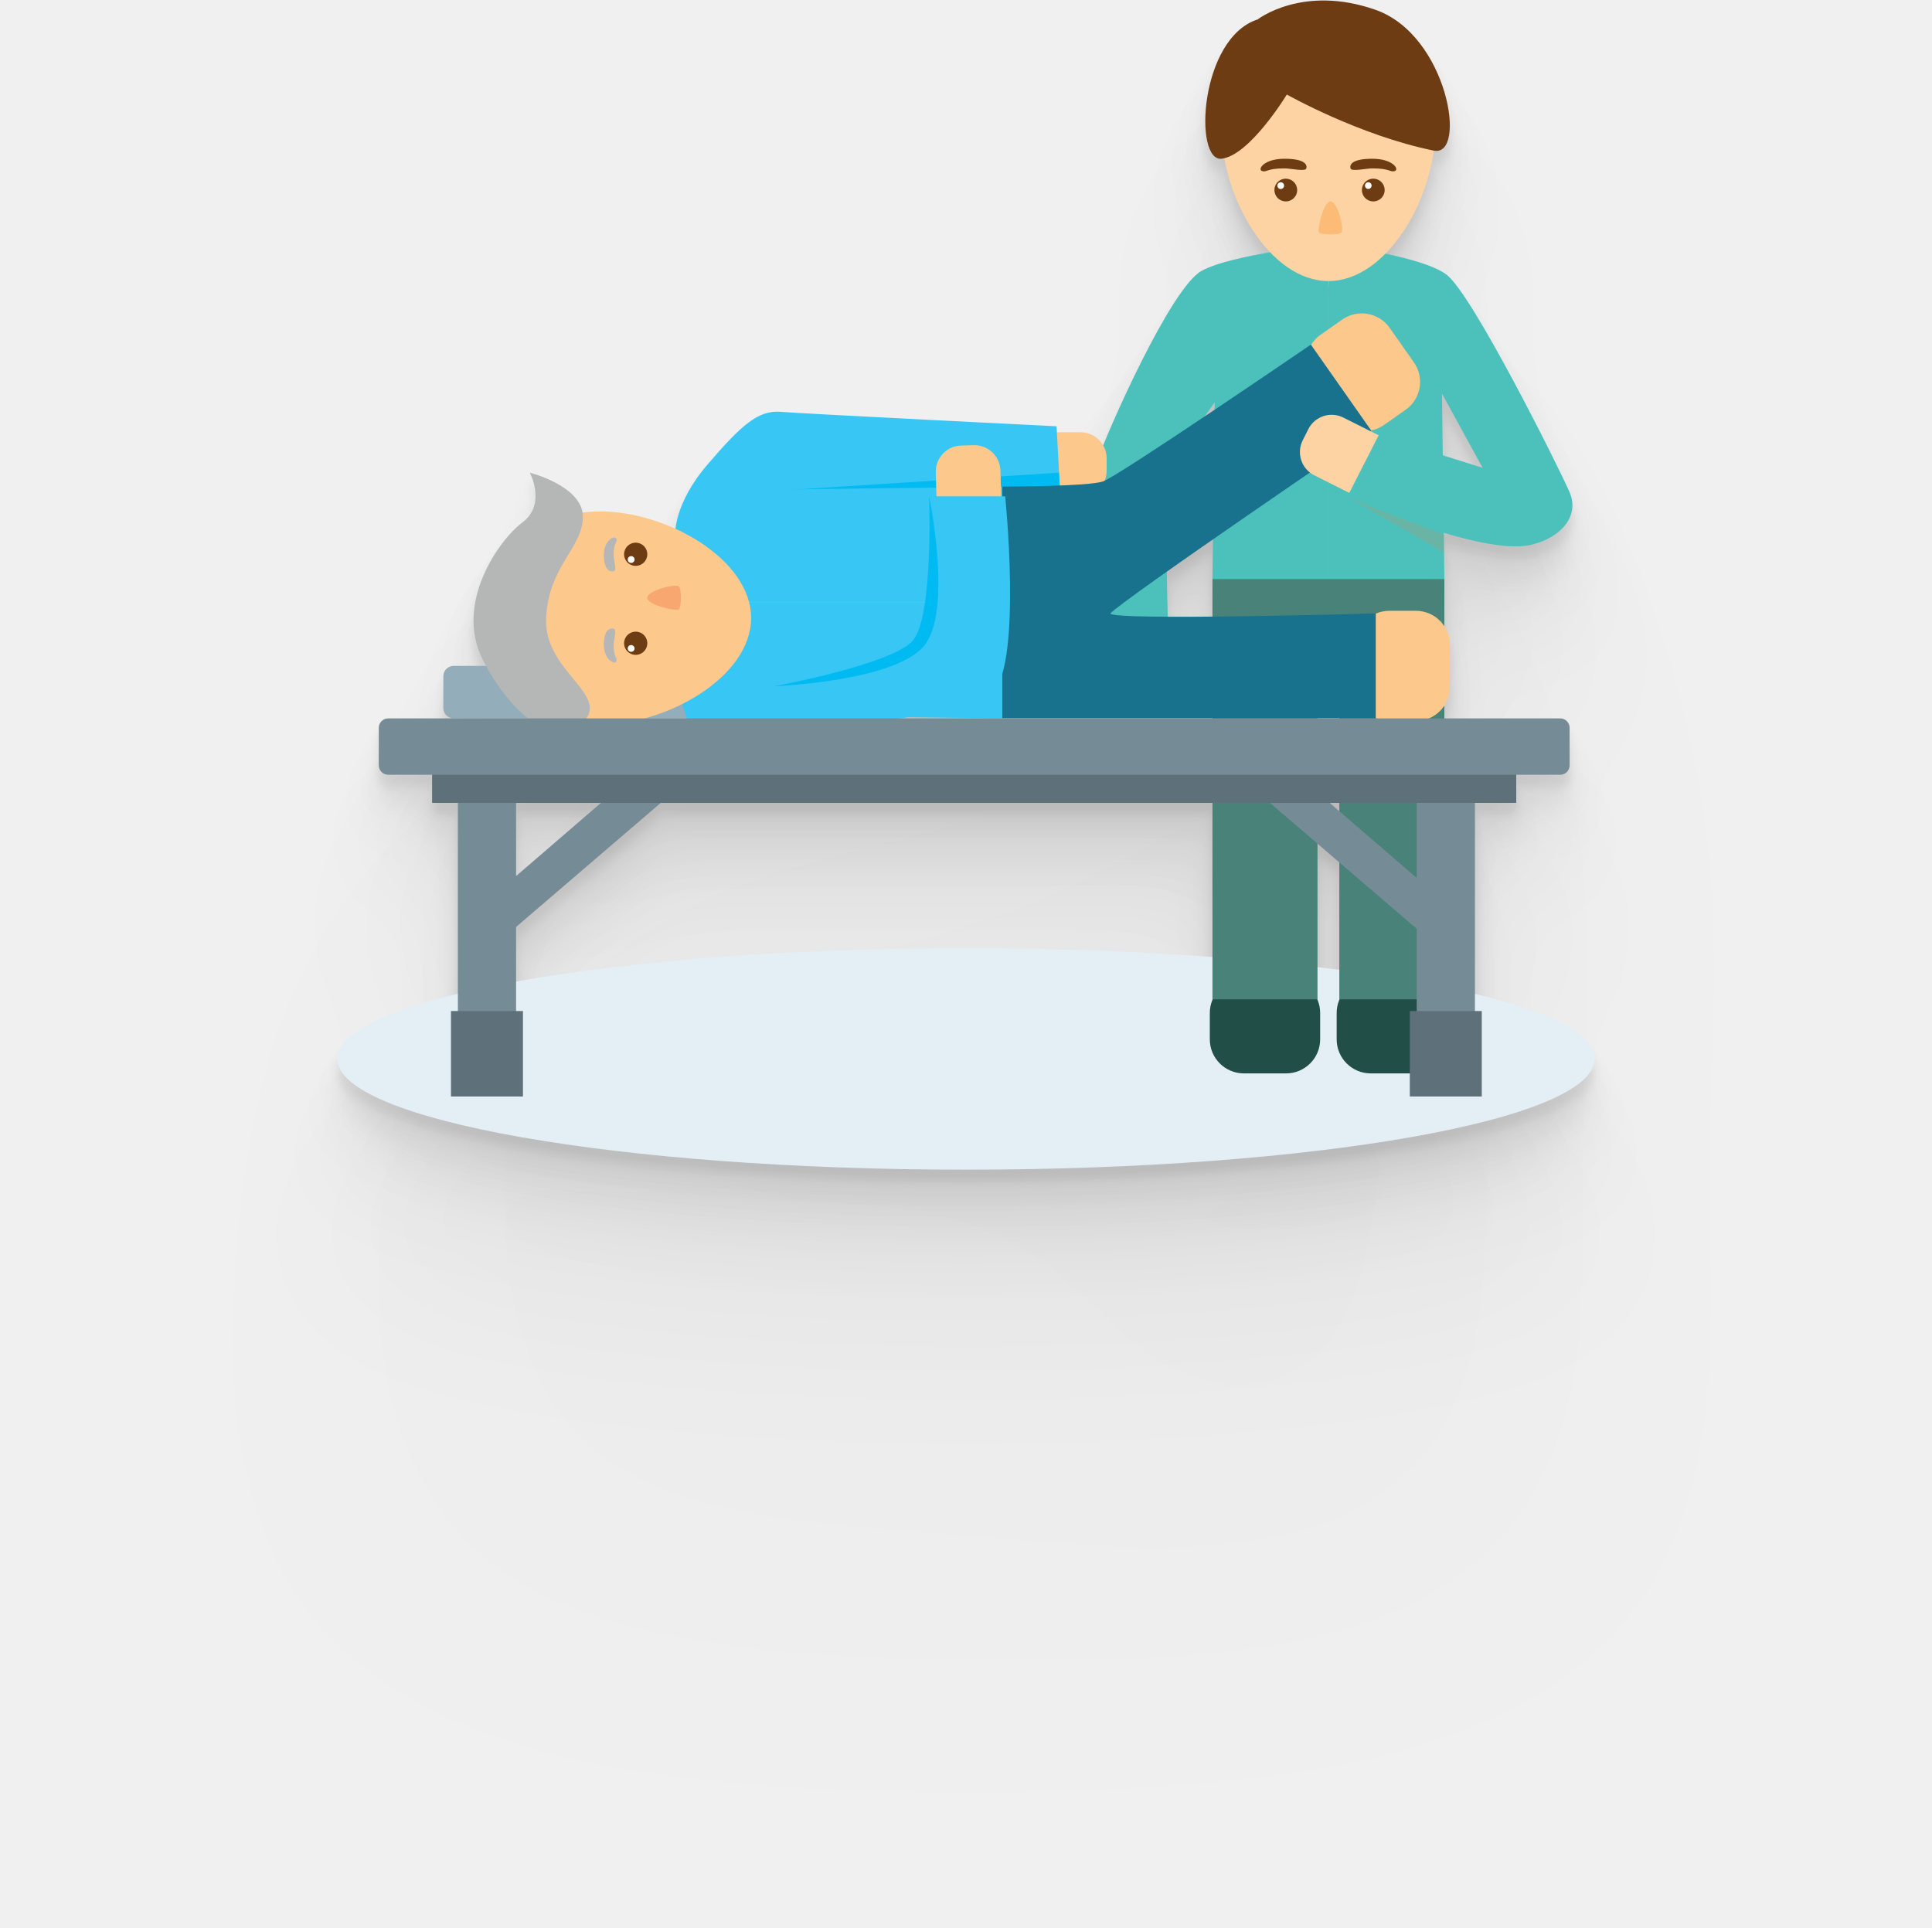
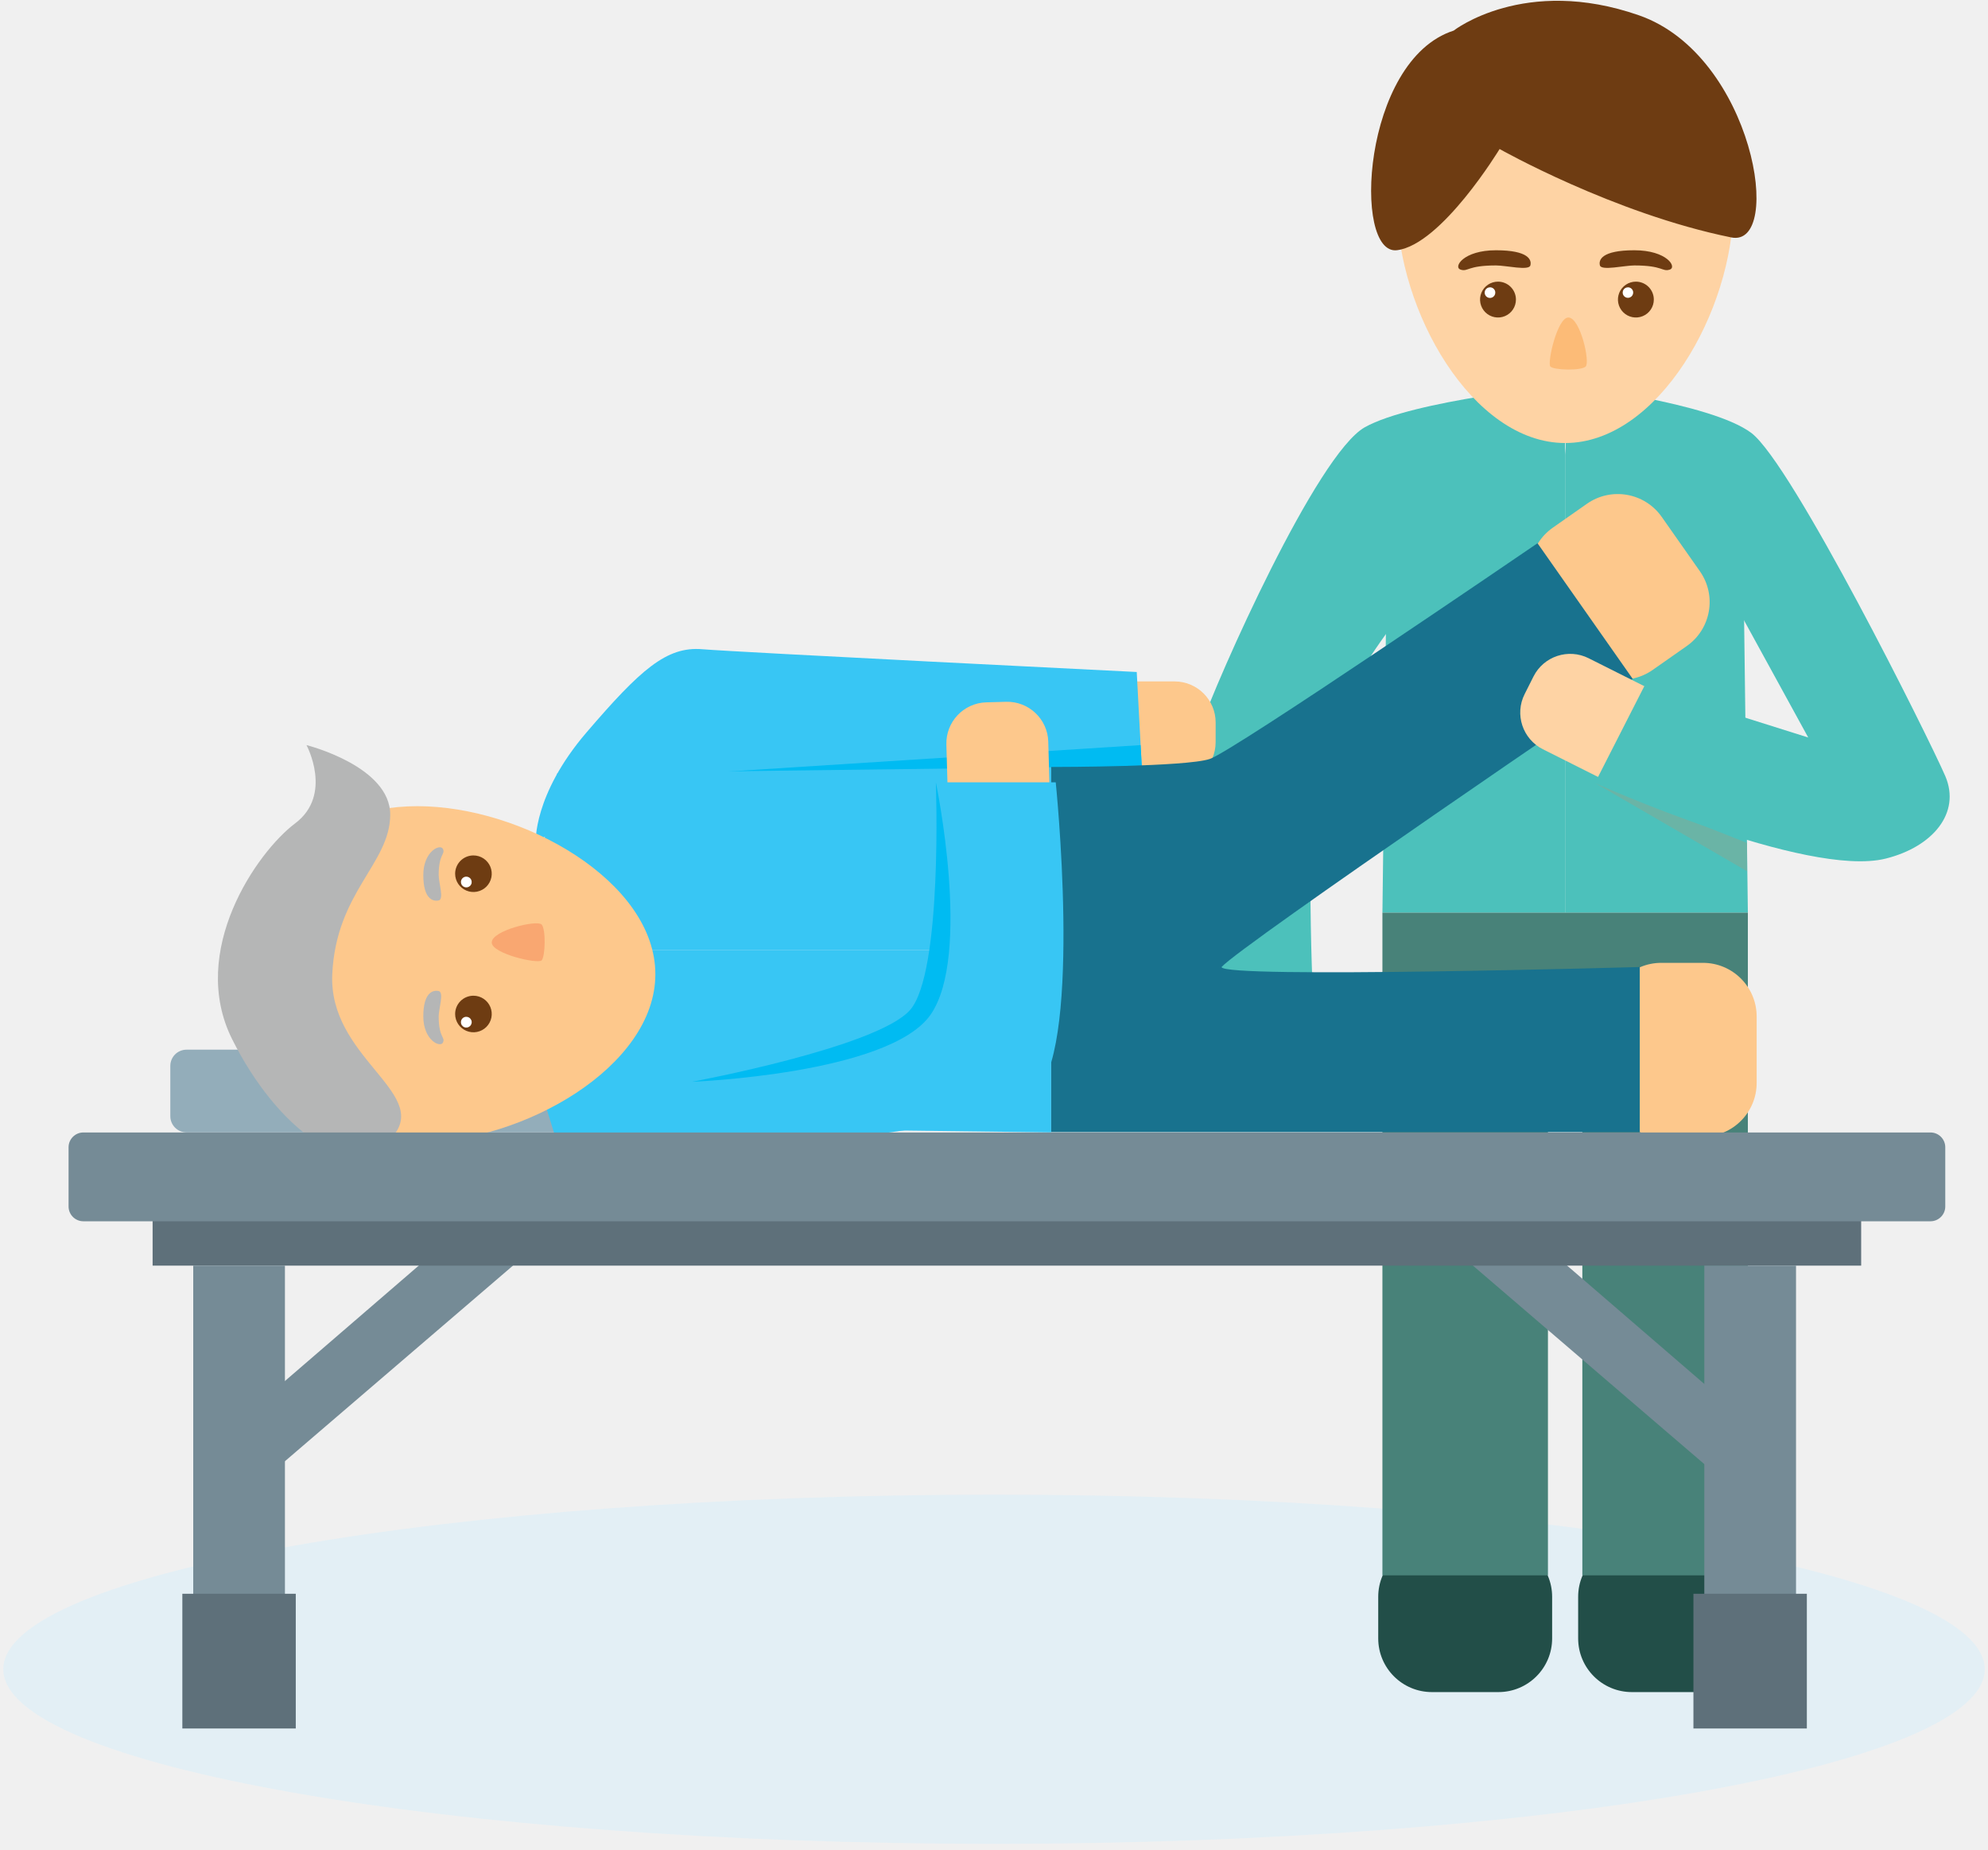
- <svg xmlns="http://www.w3.org/2000/svg" width="461" height="460" viewBox="0 0 461 460" fill="none">
-   <g filter="url(#filter0_dddddd)">
-     <path d="M230.5 279.118C313.343 279.118 380.5 267.285 380.5 252.689C380.5 238.093 313.343 226.26 230.5 226.26C147.657 226.26 80.5 238.093 80.5 252.689C80.5 267.285 147.657 279.118 230.5 279.118Z" fill="#E3EFF5" />
-     <path d="M275.008 144.604H265.607C263.941 144.604 262.59 145.953 262.59 147.617V163.948C262.59 165.612 263.941 166.961 265.607 166.961H275.008C276.674 166.961 278.024 165.612 278.024 163.948V147.617C278.024 145.953 276.674 144.604 275.008 144.604Z" fill="#FED3A4" />
-     <path d="M316.355 58.396C316.355 58.396 293.893 60.604 286.647 64.675C279.401 68.747 264.366 102.495 261.649 110.394C258.931 118.293 261.649 155.778 261.649 155.778H279.012C279.012 155.778 277.436 127.024 279.392 116.782C281.348 106.539 291.538 93.719 291.538 93.719L316.355 78.826L316.98 67.064L316.355 58.396Z" fill="#4CC1BB" />
-     <path d="M316.971 68.837V138.171H344.642L343.709 65.625L317.596 58.396L316.971 68.837Z" fill="#4CC1BB" />
-     <path d="M316.971 68.837V138.171H289.31L290.243 63.454L316.355 58.396L316.971 68.837Z" fill="#4CC1BB" />
-     <path d="M296.809 256.146H306.872C311.364 256.146 315.006 252.508 315.006 248.021V241.723C315.006 237.236 311.364 233.598 306.872 233.598H296.809C292.317 233.598 288.676 237.236 288.676 241.723V248.021C288.676 252.508 292.317 256.146 296.809 256.146Z" fill="#224E48" />
-     <path d="M327.079 256.146H337.142C341.634 256.146 345.276 252.508 345.276 248.021V241.723C345.276 237.236 341.634 233.598 337.142 233.598H327.079C322.587 233.598 318.946 237.236 318.946 241.723V248.021C318.946 252.508 322.587 256.146 327.079 256.146Z" fill="#224E48" />
-     <path d="M289.31 162.156H344.642V138.162H289.31V162.156Z" fill="#488279" />
-     <path d="M289.31 238.475H314.372V158.7H289.31V238.475Z" fill="#488279" />
-     <path d="M319.58 238.475H344.642V158.7H319.58V238.475Z" fill="#488279" />
-     <path d="M342.667 225.6L300.233 189.201H314.508L346.236 216.561L342.667 225.6Z" fill="#758B96" />
-     <path d="M118.007 225.6L160.45 189.201H146.166L114.438 216.561L118.007 225.6Z" fill="#758B96" />
-     <path d="M103.107 191.589L361.796 191.589V178.144L103.107 178.144V191.589Z" fill="#5E707A" />
-     <path d="M108.243 171.422H172.243C173.598 171.422 174.697 170.324 174.697 168.97V161.351C174.697 159.997 173.598 158.899 172.243 158.899H108.243C106.887 158.899 105.788 159.997 105.788 161.351V168.97C105.788 170.324 106.887 171.422 108.243 171.422Z" fill="#93ADBA" />
-     <path d="M264.057 112.361L264.06 109.376C264.064 105.943 261.281 103.157 257.844 103.153L247.908 103.143C244.472 103.139 241.683 105.919 241.679 109.352L241.676 112.338C241.672 115.771 244.455 118.557 247.892 118.56L257.828 118.571C261.264 118.574 264.053 115.794 264.057 112.361Z" fill="#FDC88C" />
-     <path d="M161.111 127.603C161.111 127.603 160.658 120.365 168.81 110.864C176.962 101.364 180.92 97.826 186.327 98.279C191.734 98.731 252.111 101.726 252.111 101.726L252.881 116.148L176.663 117.053L161.111 127.603Z" fill="#38C6F4" />
-     <path d="M252.7 112.792L185.702 117.08L252.881 116.148L252.7 112.792Z" fill="#00BBF2" />
-     <path d="M169.752 143.789H239.159V116.148L164.363 117.08L159.29 143.165L169.752 143.789Z" fill="#38C6F4" />
-     <path d="M169.752 143.789H239.159V171.422L164.363 170.49L159.29 144.414L169.752 143.789Z" fill="#38C6F4" />
-     <path d="M345.973 163.93V153.878C345.973 149.39 342.332 145.753 337.839 145.753H331.536C327.043 145.753 323.402 149.39 323.402 153.878V163.93C323.402 168.417 327.043 172.055 331.536 172.055H337.839C342.332 172.055 345.973 168.417 345.973 163.93Z" fill="#FDC88C" />
-     <path d="M337.379 86.478L331.6 78.248C329.02 74.575 323.948 73.686 320.27 76.263L315.11 79.879C311.432 82.456 310.542 87.523 313.122 91.197L318.901 99.426C321.481 103.1 326.553 103.989 330.231 101.412L335.391 97.795C339.069 95.218 339.959 90.151 337.379 86.478Z" fill="#FDC88C" />
-     <path d="M264.954 146.386C267.916 143.066 327.206 102.766 327.206 102.766L312.814 82.264H312.75C311.048 83.422 266.739 113.696 263.17 114.891C259.601 116.085 240.409 116.103 239.213 116.103H239.159V171.376H328.275V146.386C328.275 146.386 265 148.178 264.954 146.386Z" fill="#18728E" />
-     <path d="M232.321 106.236L229.333 106.32C225.898 106.417 223.192 109.278 223.289 112.709L223.57 122.631C223.667 126.062 226.53 128.766 229.966 128.669L232.953 128.584C236.389 128.487 239.095 125.627 238.997 122.195L238.717 112.274C238.619 108.842 235.756 106.139 232.321 106.236Z" fill="#FDC88C" />
-     <path d="M162.461 166.88L165.078 175.321C165.078 175.321 230.437 173.132 237.13 165.106C243.823 157.081 239.847 118.428 239.847 118.428H221.732C221.732 118.428 225.138 146.603 220.917 153.643C216.696 160.682 162.461 166.88 162.461 166.88Z" fill="#38C6F4" />
-     <path d="M221.696 118.428C221.696 118.428 222.765 147.246 217.783 152.901C212.802 158.555 184.778 163.758 184.778 163.758C184.778 163.758 214.577 162.609 220.881 153.624C227.185 144.64 221.696 118.428 221.696 118.428Z" fill="#00BBF2" />
-     <path d="M143.25 172.924C159.155 172.924 179.226 161.523 179.226 147.472C179.226 133.421 159.118 122.038 143.214 122.038C127.309 122.038 114.402 133.43 114.402 147.472C114.402 161.514 127.336 172.924 143.25 172.924Z" fill="#FDC88C" />
-     <path d="M139.69 171.756C144.753 165.287 129.727 159.904 130.307 147.472C130.886 135.04 139.02 130.779 139.083 123.377C139.147 115.976 126.403 112.792 126.403 112.792C126.403 112.792 130.47 120.301 124.682 124.644C118.894 128.987 108.487 143.97 115.145 157.307C121.802 170.643 133.368 179.845 139.69 171.756Z" fill="#B5B6B6" />
-     <path d="M92.628 184.876L372.285 184.876C373.525 184.876 374.531 183.871 374.531 182.632V173.674C374.531 172.435 373.525 171.431 372.285 171.431L92.628 171.431C91.387 171.431 90.382 172.435 90.382 173.674V182.632C90.382 183.871 91.387 184.876 92.628 184.876Z" fill="#758B96" />
-     <path d="M338.048 259.593H351.933V191.589H338.048V259.593Z" fill="#758B96" />
-     <path d="M336.399 261.656H353.572V241.262H336.399V261.656Z" fill="#5E707A" />
-     <path d="M109.257 259.593H123.142L123.142 191.589H109.257L109.257 259.593Z" fill="#758B96" />
-     <path d="M107.609 261.656H124.782V241.262H107.609V261.656Z" fill="#5E707A" />
-     <path d="M312.183 102.407L310.841 105.075C309.298 108.142 310.536 111.878 313.607 113.42L322.485 117.876C325.556 119.418 329.296 118.181 330.839 115.113L332.181 112.446C333.724 109.378 332.486 105.642 329.415 104.1L320.537 99.644C317.466 98.103 313.726 99.34 312.183 102.407Z" fill="#FED3A4" />
-     <path d="M344.506 127.594V131.882L321.491 118.528L344.506 127.594Z" fill="#6AB4A6" />
-     <path d="M317.596 58.396C317.596 58.396 338.972 60.902 345.149 65.526C351.326 70.149 372.113 111.878 374.522 117.46C376.931 123.043 372.656 128.191 365.51 129.973C353.509 132.959 321.491 118.528 321.491 118.528L328.981 103.834L353.781 111.642L336.825 80.708L317.596 58.396Z" fill="#4CC1BB" />
-     <path d="M291.538 31.089C291.538 46.986 302.914 67.064 316.98 67.064C331.046 67.064 342.441 46.986 342.441 31.089C342.441 15.192 331.037 2.317 316.98 2.317C302.923 2.317 291.538 15.201 291.538 31.089Z" fill="#FED3A4" />
-     <path d="M300.097 4.633C300.097 4.633 310.803 -3.745 328.175 2.326C345.547 8.397 350.167 37.613 342.106 35.939C324.308 32.32 307.053 22.557 307.053 22.557C307.053 22.557 298.277 37.034 291.52 37.875C284.763 38.717 286.194 9.094 300.097 4.633Z" fill="#6E3C12" />
-     <path d="M309.526 45.349C309.526 45.886 309.367 46.41 309.068 46.857C308.769 47.303 308.345 47.651 307.849 47.856C307.352 48.062 306.806 48.116 306.279 48.011C305.752 47.906 305.267 47.648 304.887 47.268C304.507 46.888 304.249 46.405 304.144 45.878C304.039 45.352 304.093 44.806 304.298 44.31C304.504 43.814 304.852 43.39 305.299 43.092C305.746 42.794 306.271 42.634 306.809 42.634C307.529 42.634 308.221 42.92 308.73 43.429C309.24 43.938 309.526 44.629 309.526 45.349Z" fill="#6E3C12" />
-     <path d="M306.401 44.29C306.403 44.45 306.357 44.606 306.27 44.74C306.182 44.873 306.057 44.978 305.91 45.041C305.763 45.103 305.6 45.12 305.443 45.09C305.287 45.06 305.142 44.984 305.028 44.872C304.915 44.76 304.837 44.616 304.805 44.46C304.773 44.303 304.789 44.141 304.85 43.993C304.91 43.845 305.014 43.719 305.146 43.63C305.279 43.541 305.435 43.494 305.595 43.494C305.701 43.493 305.805 43.512 305.903 43.552C306.001 43.591 306.09 43.65 306.165 43.724C306.24 43.798 306.299 43.886 306.34 43.983C306.38 44.081 306.401 44.185 306.401 44.29Z" fill="white" />
-     <path d="M306.501 40.182C302.126 40.182 302.307 41.178 301.148 40.816C299.989 40.454 301.546 37.884 306.501 37.884C311.455 37.884 311.935 39.35 311.709 40.182C311.482 41.015 308.032 40.182 306.501 40.182Z" fill="#6E3C12" />
-     <path d="M327.451 40.182C331.825 40.182 331.644 41.178 332.804 40.816C333.963 40.454 332.405 37.884 327.451 37.884C322.496 37.884 322.016 39.35 322.243 40.182C322.469 41.015 325.956 40.182 327.451 40.182Z" fill="#6E3C12" />
-     <path d="M330.403 45.349C330.403 45.886 330.244 46.41 329.945 46.857C329.647 47.303 329.223 47.651 328.726 47.856C328.23 48.062 327.683 48.116 327.156 48.011C326.629 47.906 326.145 47.648 325.765 47.268C325.385 46.888 325.126 46.405 325.021 45.878C324.916 45.352 324.97 44.806 325.176 44.31C325.381 43.814 325.73 43.39 326.177 43.092C326.623 42.794 327.149 42.634 327.686 42.634C328.407 42.634 329.098 42.92 329.608 43.429C330.117 43.938 330.403 44.629 330.403 45.349Z" fill="#6E3C12" />
-     <path d="M327.279 44.29C327.279 44.448 327.232 44.602 327.144 44.732C327.057 44.863 326.932 44.965 326.786 45.026C326.641 45.086 326.481 45.102 326.326 45.071C326.171 45.04 326.029 44.965 325.918 44.853C325.806 44.742 325.731 44.6 325.7 44.445C325.669 44.291 325.685 44.131 325.745 43.985C325.805 43.84 325.908 43.716 326.039 43.628C326.17 43.541 326.324 43.494 326.481 43.494C326.586 43.493 326.691 43.512 326.788 43.552C326.885 43.592 326.974 43.65 327.048 43.724C327.122 43.799 327.181 43.887 327.22 43.984C327.26 44.081 327.28 44.185 327.279 44.29Z" fill="white" />
-     <path d="M317.46 48.063C315.785 48.063 314.227 54.958 314.743 55.492C315.259 56.025 319.362 56.152 320.078 55.492C320.793 54.831 319.263 48.063 317.46 48.063Z" fill="#FCBB77" />
-     <path d="M151.682 150.729C152.23 150.729 152.766 150.891 153.222 151.196C153.678 151.5 154.033 151.932 154.243 152.438C154.453 152.944 154.508 153.501 154.401 154.038C154.294 154.575 154.03 155.068 153.642 155.455C153.254 155.843 152.761 156.106 152.223 156.213C151.685 156.32 151.128 156.265 150.622 156.056C150.115 155.846 149.682 155.491 149.378 155.036C149.073 154.581 148.911 154.045 148.911 153.498C148.911 153.134 148.982 152.774 149.122 152.438C149.261 152.102 149.465 151.797 149.722 151.54C149.98 151.283 150.285 151.079 150.622 150.94C150.958 150.801 151.318 150.729 151.682 150.729Z" fill="#6E3C12" />
-     <path d="M150.595 153.923C150.757 153.921 150.916 153.968 151.052 154.056C151.187 154.145 151.293 154.272 151.356 154.421C151.419 154.571 151.436 154.735 151.404 154.894C151.373 155.053 151.295 155.199 151.181 155.313C151.066 155.427 150.92 155.505 150.761 155.536C150.602 155.567 150.438 155.551 150.288 155.488C150.139 155.425 150.012 155.319 149.923 155.184C149.834 155.049 149.788 154.89 149.789 154.728C149.789 154.515 149.874 154.31 150.025 154.159C150.177 154.008 150.382 153.923 150.595 153.923Z" fill="white" />
-     <path d="M146.42 153.86C146.42 157.09 147.434 156.954 147.072 157.805C146.71 158.655 144.092 157.515 144.092 153.86C144.092 150.204 145.578 149.833 146.42 150.023C147.262 150.213 146.42 152.729 146.42 153.86Z" fill="#B5B6B6" />
-     <path d="M146.42 132.47C146.42 129.24 147.434 129.376 147.072 128.526C146.71 127.675 144.092 128.815 144.092 132.47C144.092 136.126 145.578 136.488 146.42 136.307C147.262 136.126 146.42 133.601 146.42 132.47Z" fill="#B5B6B6" />
-     <path d="M151.682 129.494C152.23 129.494 152.766 129.656 153.222 129.96C153.678 130.265 154.033 130.697 154.243 131.203C154.453 131.709 154.508 132.265 154.401 132.803C154.294 133.34 154.03 133.833 153.642 134.22C153.254 134.607 152.761 134.871 152.223 134.978C151.685 135.085 151.128 135.03 150.622 134.82C150.115 134.611 149.682 134.256 149.378 133.801C149.073 133.345 148.911 132.81 148.911 132.262C148.911 131.899 148.982 131.539 149.122 131.203C149.261 130.867 149.465 130.562 149.722 130.305C149.98 130.048 150.285 129.844 150.622 129.704C150.958 129.565 151.318 129.494 151.682 129.494Z" fill="#6E3C12" />
-     <path d="M150.595 132.706C150.757 132.704 150.915 132.75 151.051 132.838C151.186 132.927 151.292 133.053 151.355 133.202C151.418 133.351 151.435 133.515 151.405 133.673C151.375 133.832 151.298 133.978 151.184 134.093C151.07 134.207 150.925 134.286 150.767 134.318C150.608 134.35 150.444 134.334 150.295 134.273C150.145 134.212 150.017 134.107 149.927 133.973C149.837 133.839 149.789 133.681 149.789 133.52C149.789 133.306 149.874 133.1 150.025 132.947C150.176 132.795 150.381 132.708 150.595 132.706Z" fill="white" />
-     <path d="M154.454 142.667C154.454 144.378 161.455 145.961 162.008 145.382C162.56 144.803 162.678 140.695 162.008 139.953C161.338 139.211 154.454 140.849 154.454 142.667Z" fill="#F9A771" />
-   </g>
-   <defs>
-     <filter id="filter0_dddddd" x="0" y="0" width="461" height="460" filterUnits="userSpaceOnUse" color-interpolation-filters="sRGB">
-       <feFlood flood-opacity="0" result="BackgroundImageFix" />
-       <feColorMatrix in="SourceAlpha" type="matrix" values="0 0 0 0 0 0 0 0 0 0 0 0 0 0 0 0 0 0 127 0" />
-       <feOffset dy="2.767" />
-       <feGaussianBlur stdDeviation="1.107" />
-       <feColorMatrix type="matrix" values="0 0 0 0 0 0 0 0 0 0 0 0 0 0 0 0 0 0 0.07 0" />
-       <feBlend mode="normal" in2="BackgroundImageFix" result="effect1_dropShadow" />
-       <feColorMatrix in="SourceAlpha" type="matrix" values="0 0 0 0 0 0 0 0 0 0 0 0 0 0 0 0 0 0 127 0" />
-       <feOffset dy="6.65" />
-       <feGaussianBlur stdDeviation="2.66" />
-       <feColorMatrix type="matrix" values="0 0 0 0 0 0 0 0 0 0 0 0 0 0 0 0 0 0 0.05 0" />
-       <feBlend mode="normal" in2="effect1_dropShadow" result="effect2_dropShadow" />
-       <feColorMatrix in="SourceAlpha" type="matrix" values="0 0 0 0 0 0 0 0 0 0 0 0 0 0 0 0 0 0 127 0" />
-       <feOffset dy="12.522" />
-       <feGaussianBlur stdDeviation="5.009" />
-       <feColorMatrix type="matrix" values="0 0 0 0 0 0 0 0 0 0 0 0 0 0 0 0 0 0 0.042 0" />
-       <feBlend mode="normal" in2="effect2_dropShadow" result="effect3_dropShadow" />
-       <feColorMatrix in="SourceAlpha" type="matrix" values="0 0 0 0 0 0 0 0 0 0 0 0 0 0 0 0 0 0 127 0" />
-       <feOffset dy="22.336" />
-       <feGaussianBlur stdDeviation="8.935" />
-       <feColorMatrix type="matrix" values="0 0 0 0 0 0 0 0 0 0 0 0 0 0 0 0 0 0 0.035 0" />
-       <feBlend mode="normal" in2="effect3_dropShadow" result="effect4_dropShadow" />
-       <feColorMatrix in="SourceAlpha" type="matrix" values="0 0 0 0 0 0 0 0 0 0 0 0 0 0 0 0 0 0 127 0" />
-       <feOffset dy="41.778" />
-       <feGaussianBlur stdDeviation="16.711" />
-       <feColorMatrix type="matrix" values="0 0 0 0 0 0 0 0 0 0 0 0 0 0 0 0 0 0 0.028 0" />
-       <feBlend mode="normal" in2="effect4_dropShadow" result="effect5_dropShadow" />
-       <feColorMatrix in="SourceAlpha" type="matrix" values="0 0 0 0 0 0 0 0 0 0 0 0 0 0 0 0 0 0 127 0" />
-       <feOffset dy="100" />
-       <feGaussianBlur stdDeviation="40" />
-       <feColorMatrix type="matrix" values="0 0 0 0 0 0 0 0 0 0 0 0 0 0 0 0 0 0 0.02 0" />
-       <feBlend mode="normal" in2="effect5_dropShadow" result="effect6_dropShadow" />
-       <feBlend mode="normal" in="SourceGraphic" in2="effect6_dropShadow" result="shape" />
-     </filter>
-   </defs>
+ <svg xmlns="http://www.w3.org/2000/svg" width="301" height="280" viewBox="0 0 301 280" fill="none">
+   <path d="M150.5 279.118C233.343 279.118 300.5 267.285 300.5 252.689C300.5 238.093 233.343 226.26 150.5 226.26C67.657 226.26 0.5 238.093 0.5 252.689C0.5 267.285 67.657 279.118 150.5 279.118Z" fill="#E3EFF5" />
+   <path d="M195.008 144.604H185.607C183.941 144.604 182.59 145.953 182.59 147.617V163.948C182.59 165.612 183.941 166.961 185.607 166.961H195.008C196.674 166.961 198.024 165.612 198.024 163.948V147.617C198.024 145.953 196.674 144.604 195.008 144.604Z" fill="#FED3A4" />
+   <path d="M236.355 58.396C236.355 58.396 213.893 60.604 206.647 64.675C199.401 68.747 184.366 102.495 181.649 110.394C178.931 118.293 181.649 155.778 181.649 155.778H199.012C199.012 155.778 197.436 127.024 199.392 116.782C201.348 106.539 211.538 93.719 211.538 93.719L236.355 78.826L236.98 67.064L236.355 58.396Z" fill="#4CC1BB" />
+   <path d="M236.971 68.837V138.171H264.642L263.709 65.625L237.596 58.396L236.971 68.837Z" fill="#4CC1BB" />
+   <path d="M236.971 68.837V138.171H209.31L210.243 63.454L236.355 58.396L236.971 68.837Z" fill="#4CC1BB" />
+   <path d="M216.809 256.146H226.872C231.364 256.146 235.006 252.508 235.006 248.021V241.723C235.006 237.236 231.364 233.598 226.872 233.598H216.809C212.317 233.598 208.676 237.236 208.676 241.723V248.021C208.676 252.508 212.317 256.146 216.809 256.146Z" fill="#224E48" />
+   <path d="M247.079 256.146H257.142C261.634 256.146 265.276 252.508 265.276 248.021V241.723C265.276 237.236 261.634 233.598 257.142 233.598H247.079C242.587 233.598 238.946 237.236 238.946 241.723V248.021C238.946 252.508 242.587 256.146 247.079 256.146Z" fill="#224E48" />
+   <path d="M209.31 162.156H264.642V138.162H209.31V162.156Z" fill="#488279" />
+   <path d="M209.31 238.475H234.372V158.7H209.31V238.475Z" fill="#488279" />
+   <path d="M239.58 238.475H264.642V158.7H239.58V238.475Z" fill="#488279" />
+   <path d="M262.667 225.6L220.233 189.201H234.508L266.236 216.561L262.667 225.6Z" fill="#758B96" />
+   <path d="M38.007 225.6L80.45 189.201H66.166L34.438 216.561L38.007 225.6Z" fill="#758B96" />
+   <path d="M23.107 191.589L281.796 191.589V178.144L23.107 178.144V191.589Z" fill="#5E707A" />
+   <path d="M28.243 171.422H92.243C93.598 171.422 94.697 170.324 94.697 168.97V161.351C94.697 159.997 93.598 158.899 92.243 158.899H28.243C26.887 158.899 25.788 159.997 25.788 161.351V168.97C25.788 170.324 26.887 171.422 28.243 171.422Z" fill="#93ADBA" />
+   <path d="M184.057 112.361L184.06 109.376C184.064 105.943 181.281 103.157 177.844 103.153L167.908 103.143C164.472 103.139 161.683 105.919 161.679 109.352L161.676 112.338C161.672 115.771 164.455 118.557 167.892 118.56L177.828 118.571C181.264 118.574 184.053 115.794 184.057 112.361Z" fill="#FDC88C" />
+   <path d="M81.111 127.603C81.111 127.603 80.658 120.365 88.81 110.864C96.962 101.364 100.92 97.826 106.327 98.279C111.734 98.731 172.111 101.726 172.111 101.726L172.881 116.148L96.663 117.053L81.111 127.603Z" fill="#38C6F4" />
+   <path d="M172.7 112.792L105.702 117.08L172.881 116.148L172.7 112.792Z" fill="#00BBF2" />
+   <path d="M89.752 143.789H159.159V116.148L84.363 117.08L79.29 143.165L89.752 143.789Z" fill="#38C6F4" />
+   <path d="M89.752 143.789H159.159V171.422L84.363 170.49L79.29 144.414L89.752 143.789Z" fill="#38C6F4" />
+   <path d="M265.973 163.93V153.878C265.973 149.39 262.332 145.753 257.839 145.753H251.536C247.043 145.753 243.402 149.39 243.402 153.878V163.93C243.402 168.417 247.043 172.055 251.536 172.055H257.839C262.332 172.055 265.973 168.417 265.973 163.93Z" fill="#FDC88C" />
+   <path d="M257.379 86.478L251.6 78.248C249.02 74.575 243.948 73.686 240.27 76.263L235.11 79.879C231.432 82.456 230.542 87.523 233.122 91.197L238.901 99.426C241.481 103.1 246.553 103.989 250.231 101.412L255.391 97.795C259.069 95.218 259.959 90.151 257.379 86.478Z" fill="#FDC88C" />
+   <path d="M184.954 146.386C187.916 143.066 247.206 102.766 247.206 102.766L232.814 82.264H232.75C231.048 83.422 186.739 113.696 183.17 114.891C179.601 116.085 160.409 116.103 159.213 116.103H159.159V171.376H248.275V146.386C248.275 146.386 185 148.178 184.954 146.386Z" fill="#18728E" />
+   <path d="M152.321 106.236L149.333 106.32C145.898 106.417 143.192 109.278 143.289 112.709L143.57 122.631C143.667 126.062 146.53 128.766 149.966 128.669L152.953 128.584C156.389 128.487 159.095 125.627 158.997 122.195L158.717 112.274C158.619 108.842 155.756 106.139 152.321 106.236Z" fill="#FDC88C" />
+   <path d="M82.461 166.88L85.078 175.321C85.078 175.321 150.437 173.132 157.13 165.106C163.823 157.081 159.847 118.428 159.847 118.428H141.732C141.732 118.428 145.138 146.603 140.917 153.643C136.696 160.682 82.461 166.88 82.461 166.88Z" fill="#38C6F4" />
+   <path d="M141.696 118.428C141.696 118.428 142.765 147.246 137.783 152.901C132.802 158.555 104.778 163.758 104.778 163.758C104.778 163.758 134.577 162.609 140.881 153.624C147.185 144.64 141.696 118.428 141.696 118.428Z" fill="#00BBF2" />
+   <path d="M63.25 172.924C79.155 172.924 99.226 161.523 99.226 147.472C99.226 133.421 79.118 122.038 63.214 122.038C47.309 122.038 34.402 133.43 34.402 147.472C34.402 161.514 47.336 172.924 63.25 172.924Z" fill="#FDC88C" />
+   <path d="M59.69 171.756C64.753 165.287 49.727 159.904 50.307 147.472C50.886 135.04 59.02 130.779 59.083 123.377C59.147 115.976 46.403 112.792 46.403 112.792C46.403 112.792 50.47 120.301 44.682 124.644C38.894 128.987 28.487 143.97 35.145 157.307C41.802 170.643 53.368 179.845 59.69 171.756Z" fill="#B5B6B6" />
+   <path d="M12.628 184.876L292.285 184.876C293.525 184.876 294.531 183.871 294.531 182.632V173.674C294.531 172.435 293.525 171.431 292.285 171.431L12.628 171.431C11.387 171.431 10.382 172.435 10.382 173.674V182.632C10.382 183.871 11.387 184.876 12.628 184.876Z" fill="#758B96" />
+   <path d="M258.048 259.593H271.933V191.589H258.048V259.593Z" fill="#758B96" />
+   <path d="M256.399 261.656H273.572V241.262H256.399V261.656Z" fill="#5E707A" />
+   <path d="M29.257 259.593H43.142L43.142 191.589H29.257L29.257 259.593Z" fill="#758B96" />
+   <path d="M27.609 261.656H44.782V241.262H27.609L27.609 261.656Z" fill="#5E707A" />
+   <path d="M232.183 102.407L230.841 105.075C229.298 108.142 230.536 111.878 233.607 113.42L242.485 117.876C245.556 119.418 249.296 118.181 250.839 115.113L252.181 112.446C253.724 109.378 252.486 105.642 249.415 104.1L240.537 99.644C237.466 98.103 233.726 99.34 232.183 102.407Z" fill="#FED3A4" />
+   <path d="M264.506 127.594V131.882L241.491 118.528L264.506 127.594Z" fill="#6AB4A6" />
+   <path d="M237.596 58.396C237.596 58.396 258.972 60.902 265.149 65.526C271.326 70.149 292.113 111.878 294.522 117.46C296.931 123.043 292.656 128.191 285.51 129.973C273.509 132.959 241.491 118.528 241.491 118.528L248.981 103.834L273.781 111.642L256.825 80.708L237.596 58.396Z" fill="#4CC1BB" />
+   <path d="M211.538 31.089C211.538 46.986 222.914 67.064 236.98 67.064C251.046 67.064 262.441 46.986 262.441 31.089C262.441 15.192 251.037 2.317 236.98 2.317C222.923 2.317 211.538 15.201 211.538 31.089Z" fill="#FED3A4" />
+   <path d="M220.097 4.633C220.097 4.633 230.803 -3.745 248.175 2.326C265.547 8.397 270.167 37.613 262.106 35.939C244.308 32.32 227.053 22.557 227.053 22.557C227.053 22.557 218.277 37.034 211.52 37.875C204.763 38.717 206.194 9.094 220.097 4.633Z" fill="#6E3C12" />
+   <path d="M229.526 45.349C229.526 45.886 229.367 46.41 229.068 46.857C228.769 47.303 228.345 47.651 227.849 47.856C227.352 48.062 226.806 48.116 226.279 48.011C225.752 47.906 225.267 47.648 224.887 47.268C224.507 46.888 224.249 46.405 224.144 45.878C224.039 45.352 224.093 44.806 224.298 44.31C224.504 43.814 224.852 43.39 225.299 43.092C225.746 42.794 226.271 42.634 226.809 42.634C227.529 42.634 228.221 42.92 228.73 43.429C229.24 43.938 229.526 44.629 229.526 45.349Z" fill="#6E3C12" />
+   <path d="M226.401 44.29C226.403 44.45 226.357 44.606 226.27 44.74C226.182 44.873 226.057 44.978 225.91 45.041C225.763 45.103 225.6 45.12 225.443 45.09C225.287 45.06 225.142 44.984 225.028 44.872C224.915 44.76 224.837 44.616 224.805 44.46C224.773 44.303 224.789 44.141 224.85 43.993C224.91 43.845 225.014 43.719 225.146 43.63C225.279 43.541 225.435 43.494 225.595 43.494C225.701 43.493 225.805 43.512 225.903 43.552C226.001 43.591 226.09 43.65 226.165 43.724C226.24 43.798 226.299 43.886 226.34 43.983C226.38 44.081 226.401 44.185 226.401 44.29Z" fill="white" />
+   <path d="M226.501 40.182C222.126 40.182 222.307 41.178 221.148 40.816C219.989 40.454 221.546 37.884 226.501 37.884C231.455 37.884 231.935 39.35 231.709 40.182C231.482 41.015 228.032 40.182 226.501 40.182Z" fill="#6E3C12" />
+   <path d="M247.451 40.182C251.825 40.182 251.644 41.178 252.804 40.816C253.963 40.454 252.405 37.884 247.451 37.884C242.496 37.884 242.016 39.35 242.243 40.182C242.469 41.015 245.956 40.182 247.451 40.182Z" fill="#6E3C12" />
+   <path d="M250.403 45.349C250.403 45.886 250.244 46.41 249.945 46.857C249.647 47.303 249.223 47.651 248.726 47.856C248.23 48.062 247.683 48.116 247.156 48.011C246.629 47.906 246.145 47.648 245.765 47.268C245.385 46.888 245.126 46.405 245.021 45.878C244.916 45.352 244.97 44.806 245.176 44.31C245.381 43.814 245.73 43.39 246.177 43.092C246.623 42.794 247.149 42.634 247.686 42.634C248.407 42.634 249.098 42.92 249.608 43.429C250.117 43.938 250.403 44.629 250.403 45.349Z" fill="#6E3C12" />
+   <path d="M247.279 44.29C247.279 44.448 247.232 44.602 247.144 44.732C247.057 44.863 246.932 44.965 246.786 45.026C246.641 45.086 246.481 45.102 246.326 45.071C246.171 45.04 246.029 44.965 245.918 44.853C245.806 44.742 245.731 44.6 245.7 44.445C245.669 44.291 245.685 44.131 245.745 43.985C245.805 43.84 245.908 43.716 246.039 43.628C246.17 43.541 246.324 43.494 246.481 43.494C246.586 43.493 246.691 43.512 246.788 43.552C246.885 43.592 246.974 43.65 247.048 43.724C247.122 43.799 247.181 43.887 247.22 43.984C247.26 44.081 247.28 44.185 247.279 44.29Z" fill="white" />
+   <path d="M237.46 48.063C235.785 48.063 234.227 54.958 234.743 55.492C235.259 56.025 239.362 56.152 240.078 55.492C240.793 54.831 239.263 48.063 237.46 48.063Z" fill="#FCBB77" />
+   <path d="M71.682 150.729C72.23 150.729 72.766 150.891 73.222 151.196C73.678 151.5 74.033 151.932 74.243 152.438C74.453 152.944 74.507 153.501 74.401 154.038C74.294 154.575 74.03 155.068 73.642 155.455C73.254 155.843 72.761 156.106 72.223 156.213C71.685 156.32 71.128 156.265 70.622 156.056C70.115 155.846 69.682 155.491 69.378 155.036C69.073 154.581 68.911 154.045 68.911 153.498C68.911 153.134 68.982 152.774 69.122 152.438C69.261 152.102 69.465 151.797 69.722 151.54C69.98 151.283 70.285 151.079 70.622 150.94C70.958 150.801 71.318 150.729 71.682 150.729Z" fill="#6E3C12" />
+   <path d="M70.595 153.923C70.757 153.921 70.916 153.968 71.052 154.056C71.187 154.145 71.293 154.272 71.356 154.421C71.419 154.571 71.436 154.735 71.404 154.894C71.373 155.053 71.295 155.199 71.181 155.313C71.066 155.427 70.92 155.505 70.761 155.536C70.602 155.567 70.438 155.551 70.288 155.488C70.139 155.425 70.012 155.319 69.923 155.184C69.834 155.049 69.787 154.89 69.789 154.728C69.789 154.515 69.874 154.31 70.025 154.159C70.177 154.008 70.382 153.923 70.595 153.923Z" fill="white" />
+   <path d="M66.42 153.86C66.42 157.09 67.434 156.954 67.072 157.805C66.71 158.655 64.092 157.515 64.092 153.86C64.092 150.204 65.578 149.833 66.42 150.023C67.262 150.213 66.42 152.729 66.42 153.86Z" fill="#B5B6B6" />
+   <path d="M66.42 132.47C66.42 129.24 67.434 129.376 67.072 128.526C66.71 127.675 64.092 128.815 64.092 132.47C64.092 136.126 65.578 136.488 66.42 136.307C67.262 136.126 66.42 133.601 66.42 132.47Z" fill="#B5B6B6" />
+   <path d="M71.682 129.494C72.23 129.494 72.766 129.656 73.222 129.96C73.678 130.265 74.033 130.697 74.243 131.203C74.453 131.709 74.507 132.265 74.401 132.803C74.294 133.34 74.03 133.833 73.642 134.22C73.254 134.607 72.761 134.871 72.223 134.978C71.685 135.085 71.128 135.03 70.622 134.82C70.115 134.611 69.682 134.256 69.378 133.801C69.073 133.345 68.911 132.81 68.911 132.262C68.911 131.899 68.982 131.539 69.122 131.203C69.261 130.867 69.465 130.562 69.722 130.305C69.98 130.048 70.285 129.844 70.622 129.704C70.958 129.565 71.318 129.494 71.682 129.494Z" fill="#6E3C12" />
+   <path d="M70.595 132.706C70.757 132.704 70.915 132.75 71.051 132.838C71.186 132.927 71.292 133.053 71.355 133.202C71.418 133.351 71.436 133.515 71.405 133.673C71.375 133.832 71.298 133.978 71.184 134.093C71.07 134.207 70.925 134.286 70.767 134.318C70.609 134.35 70.444 134.334 70.295 134.273C70.145 134.212 70.017 134.107 69.927 133.973C69.837 133.839 69.789 133.681 69.789 133.52C69.789 133.306 69.874 133.1 70.025 132.947C70.176 132.795 70.381 132.708 70.595 132.706Z" fill="white" />
+   <path d="M74.454 142.667C74.454 144.378 81.455 145.961 82.008 145.382C82.56 144.803 82.678 140.695 82.008 139.953C81.338 139.211 74.454 140.849 74.454 142.667Z" fill="#F9A771" />
</svg>
